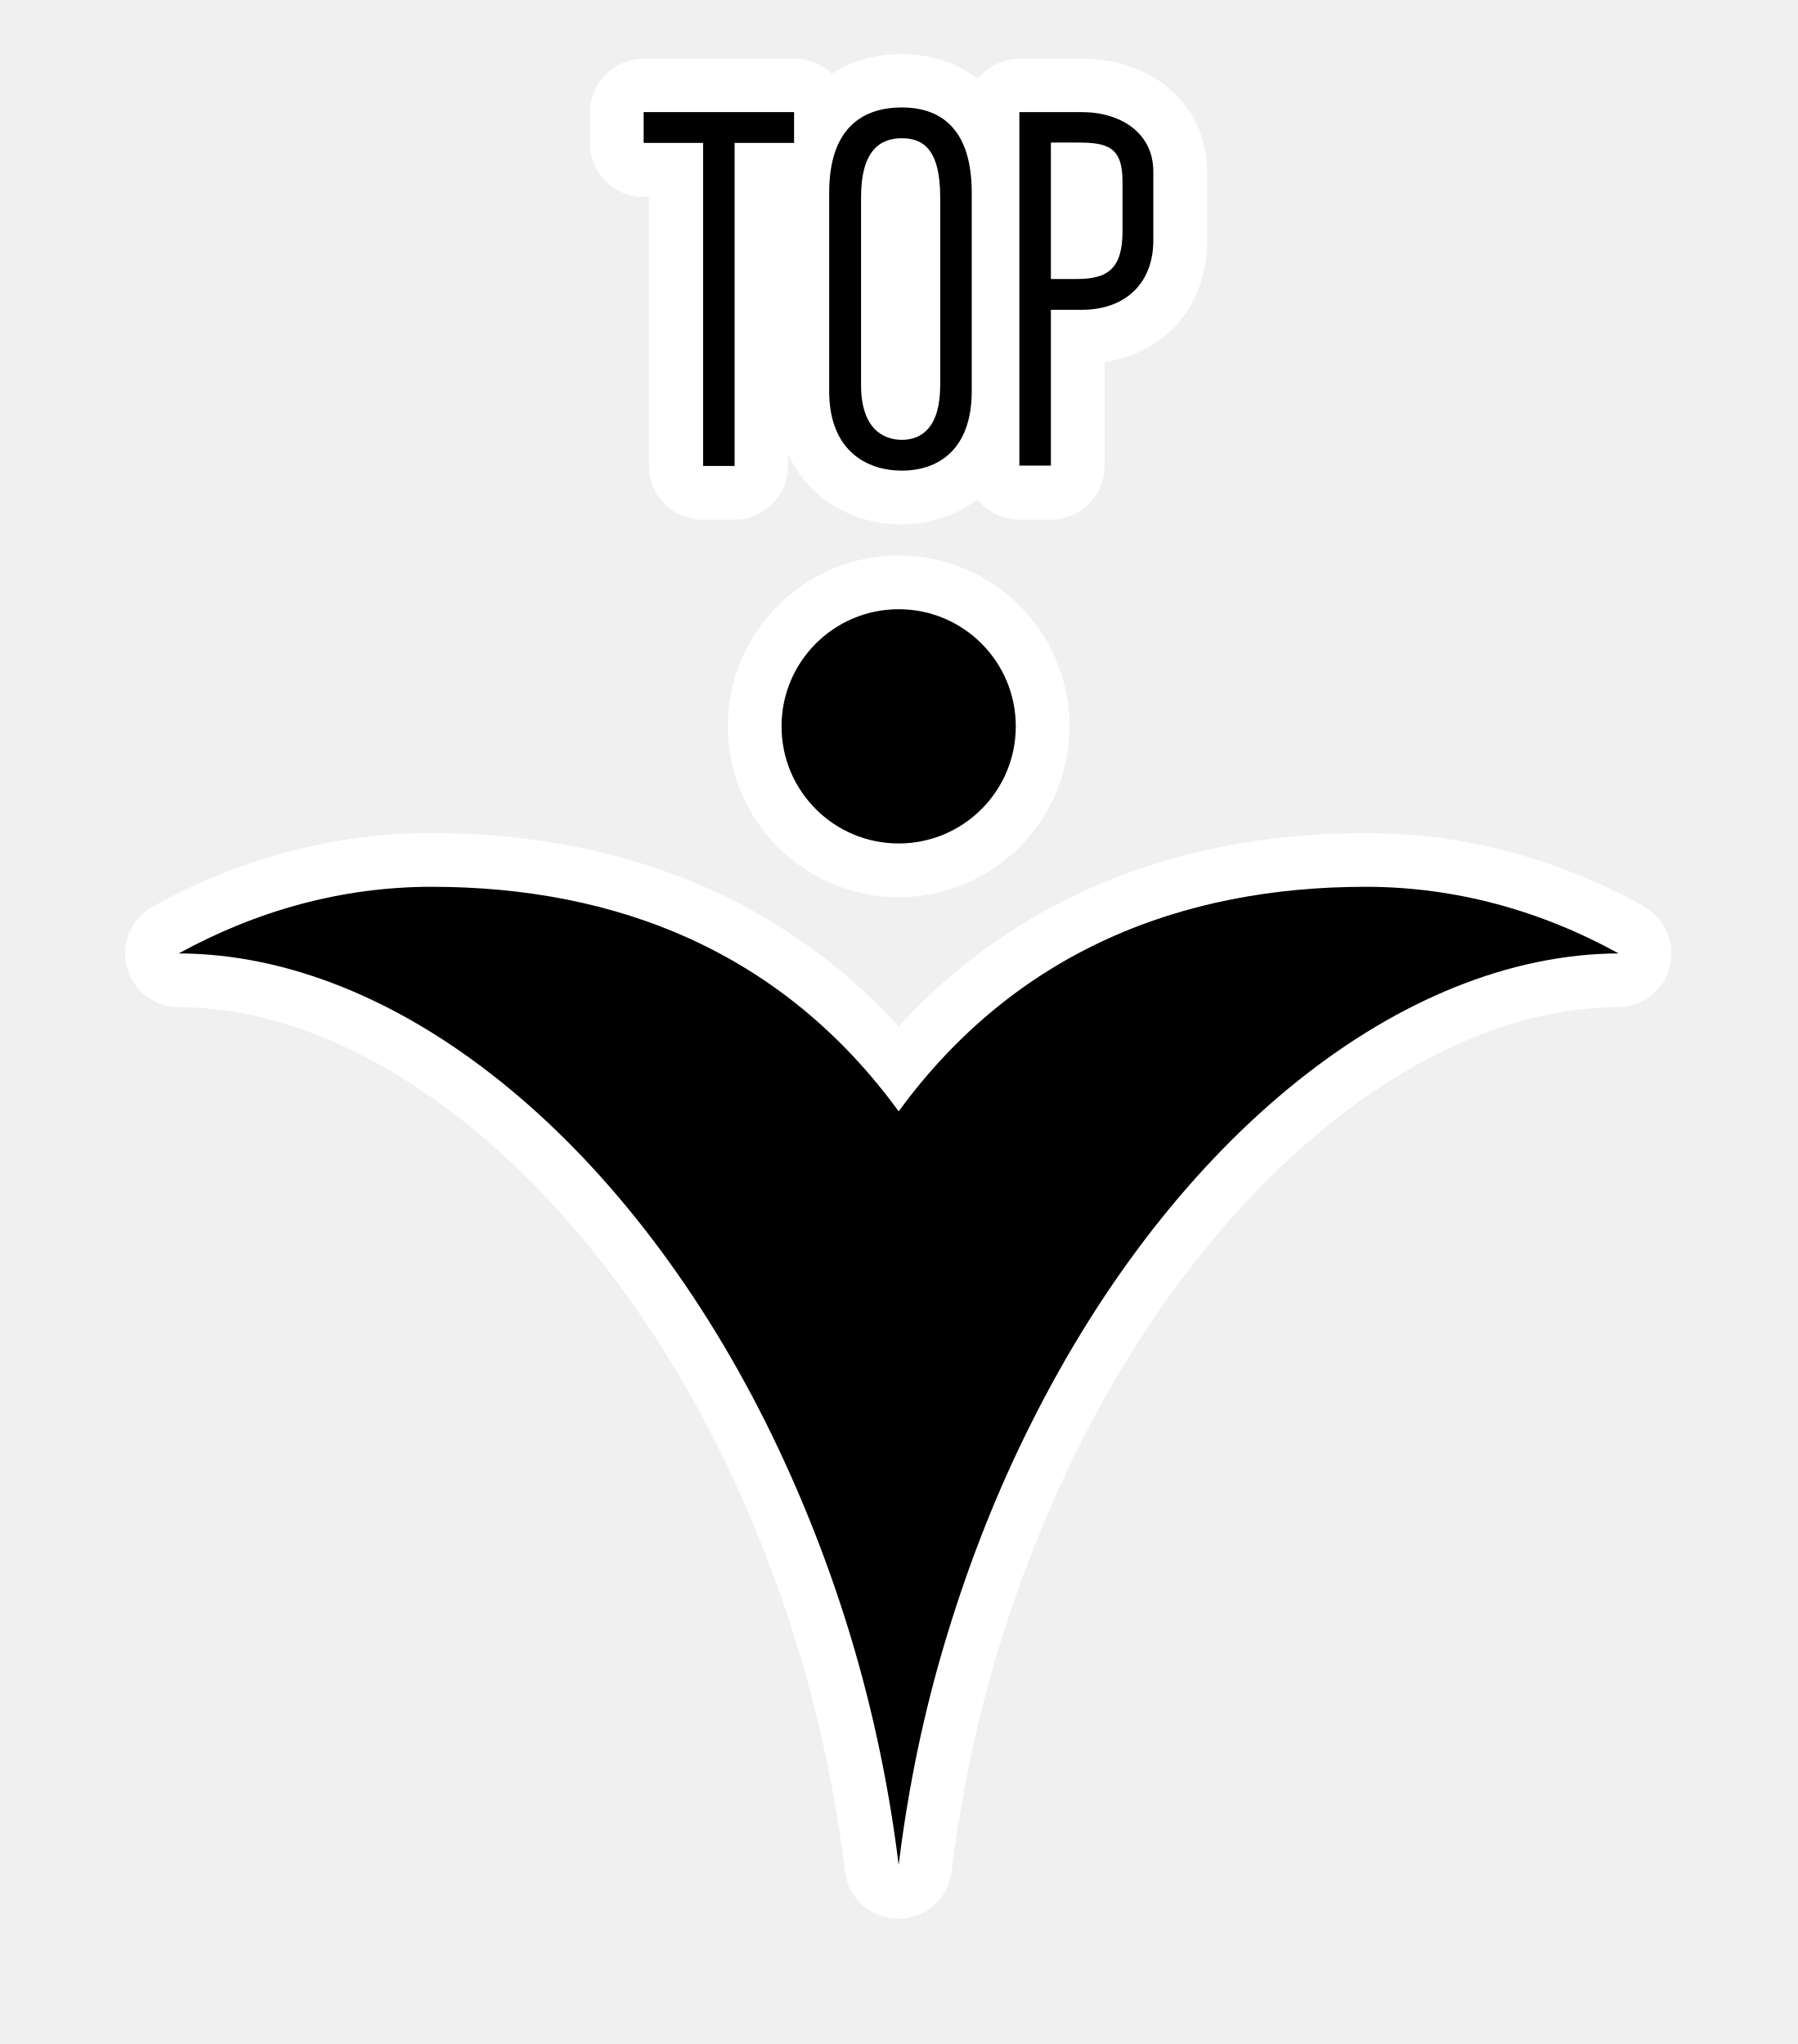
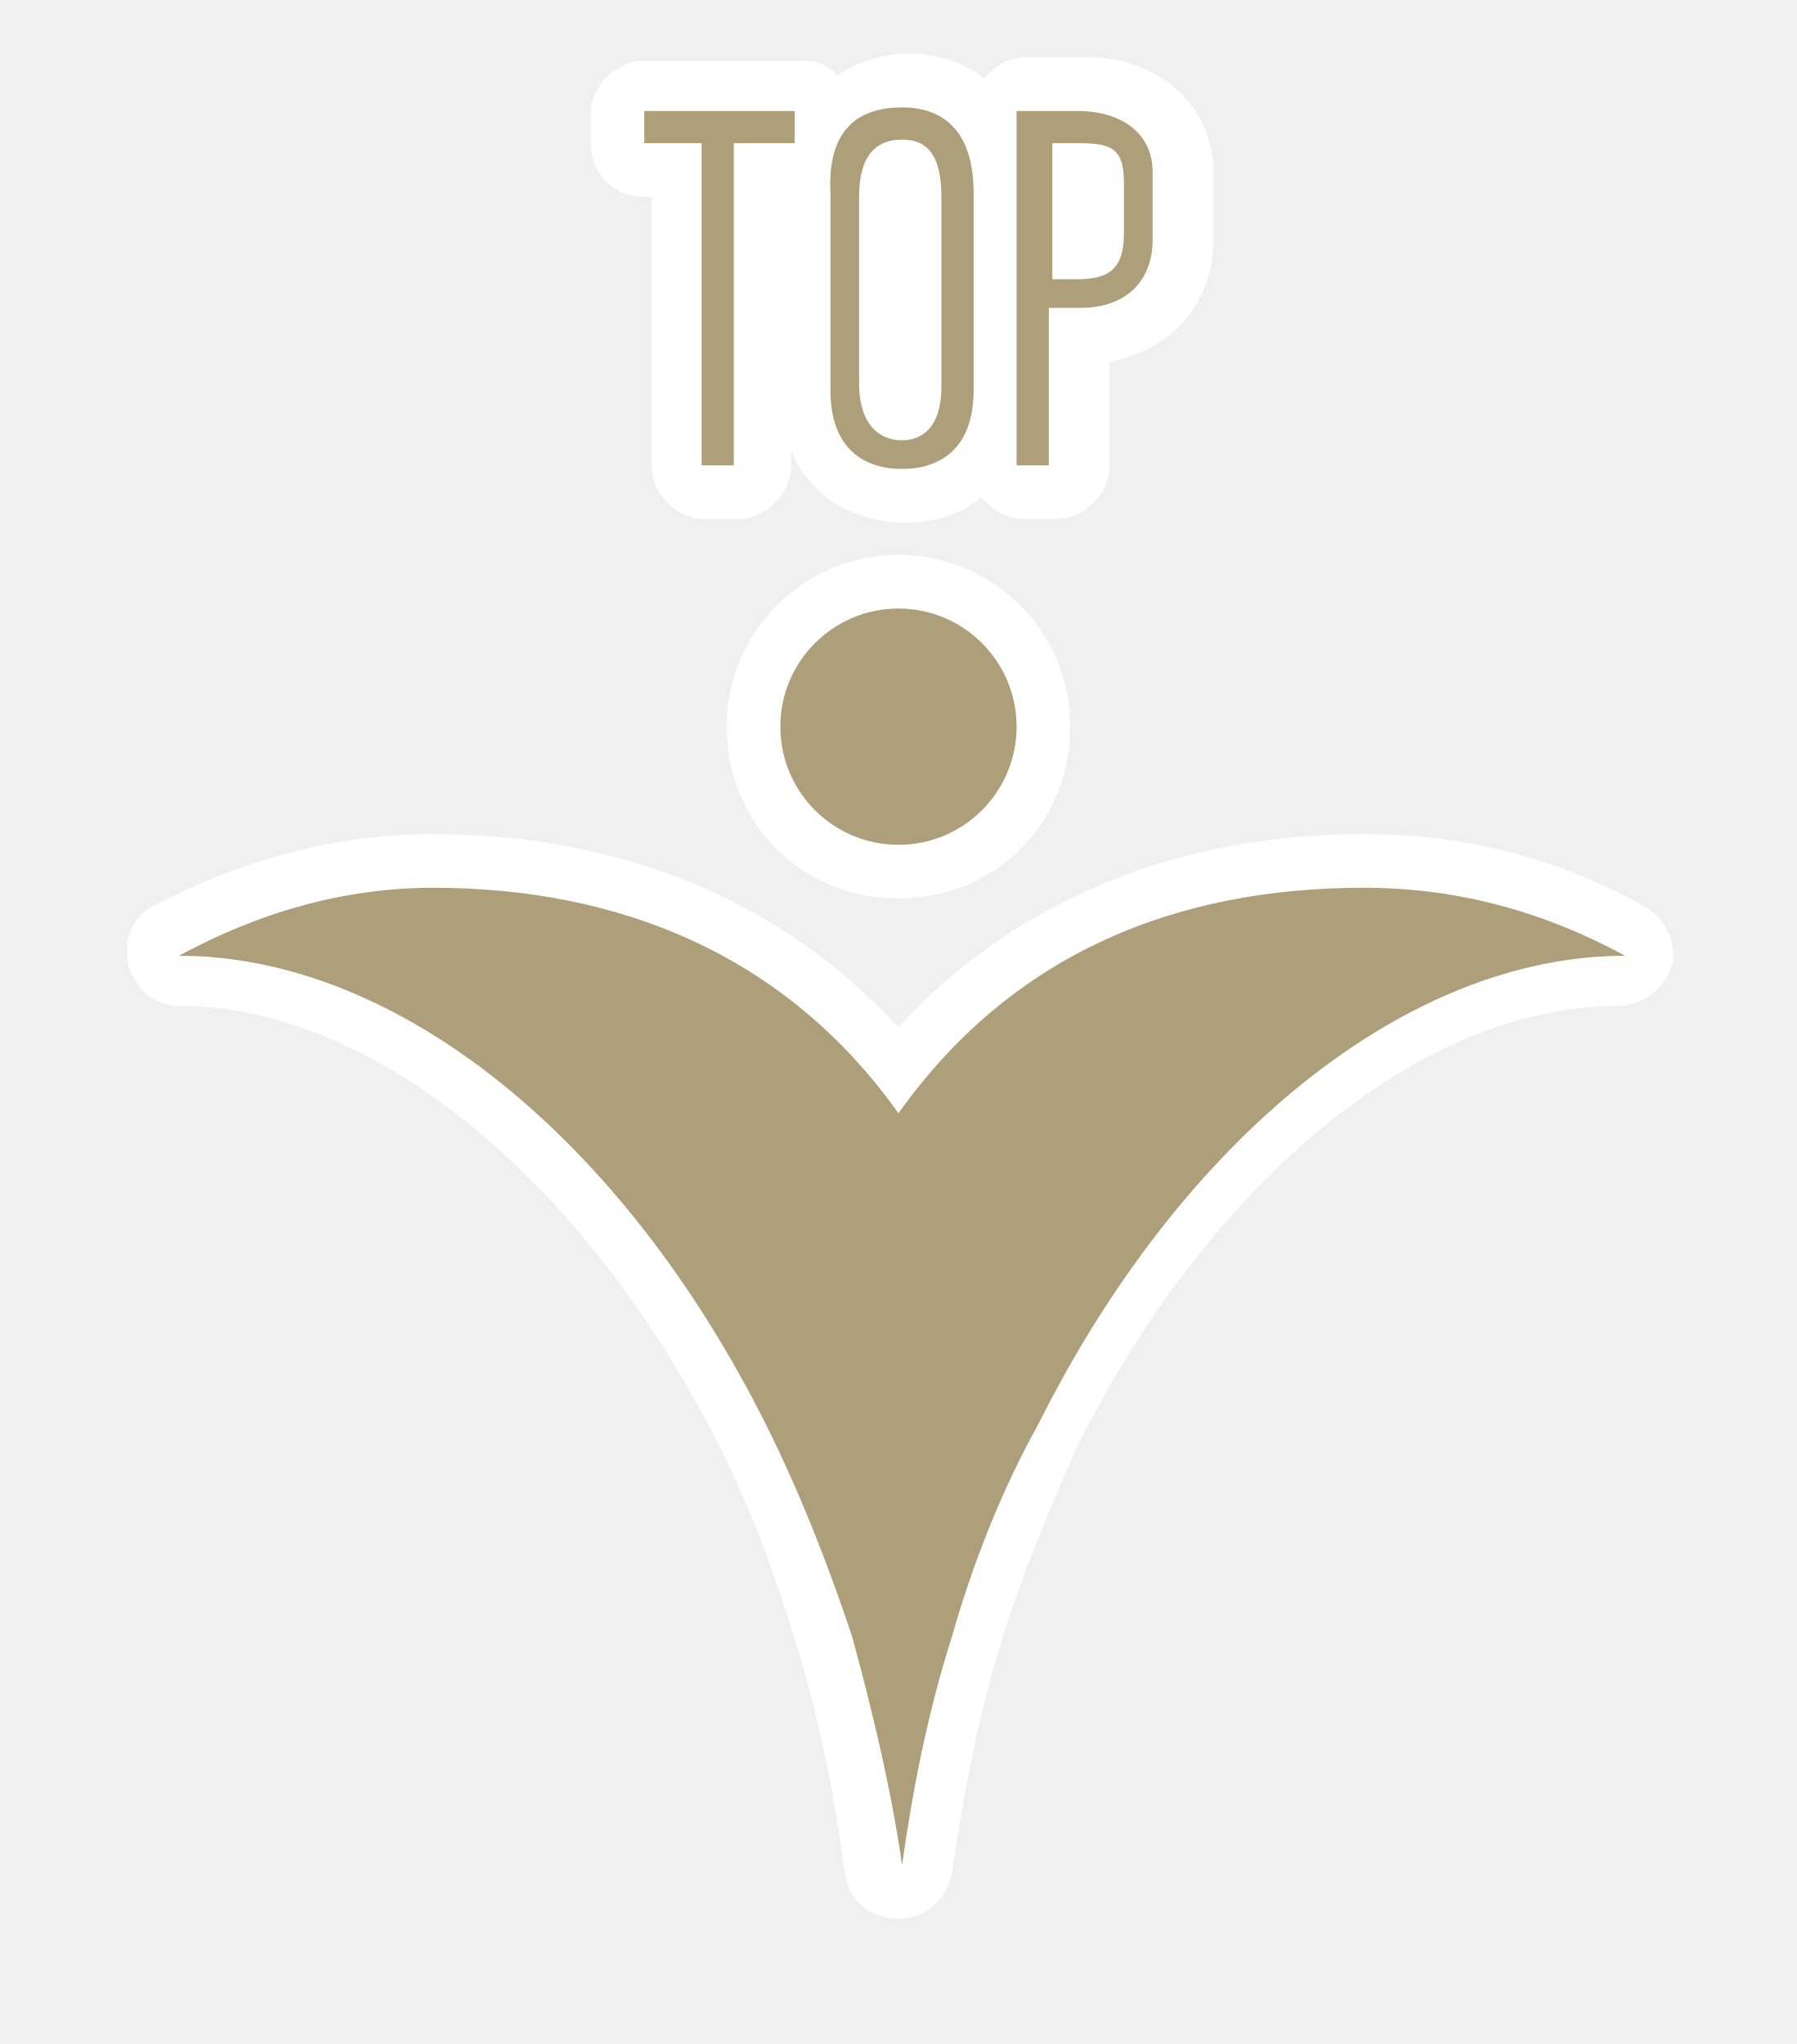
- <svg xmlns="http://www.w3.org/2000/svg" viewBox="0 0 50.18 57.07">
-   <defs>
-     <style>
-       .cls-1 {
-         fill: #fff;
-       }
-     </style>
-   </defs>
-   <g id="_圖層_3_拷貝_4" data-name="圖層 3 拷貝 4">
+ <svg xmlns="http://www.w3.org/2000/svg" version="1.1" id="圖層_1" x="0px" y="0px" viewBox="0 0 50.2 57.1" style="enable-background:new 0 0 50.2 57.1;" xml:space="preserve">
+   <style type="text/css">
+ 	.st0{fill:#FFFFFF;}
+ 	.st1{fill:#AD9F79;}
+ </style>
+   <g id="_圖層_3_拷貝_4">
    <g>
-       <path class="cls-1" d="M25.09,15.51c-2.63,0-4.77,2.14-4.77,4.77s2.14,4.77,4.77,4.77,4.77-2.14,4.77-4.77-2.14-4.77-4.77-4.77Zm0,6.53c-.97,0-1.77-.79-1.77-1.77s.79-1.77,1.77-1.77,1.77,.79,1.77,1.77-.79,1.77-1.77,1.77Z" />
-       <path class="cls-1" d="M45.91,25.31c-2.46-1.36-5.08-2.05-7.78-2.05-5.33,0-9.8,1.86-13.04,5.4-3.23-3.54-7.7-5.4-13.04-5.4-2.7,0-5.32,.69-7.78,2.05-.6,.33-.9,1.02-.73,1.68s.76,1.13,1.45,1.13c5.43,.02,11.34,4.85,15.06,12.29,.89,1.79,1.65,3.7,2.25,5.68,.59,1.96,1.03,4.03,1.29,6.16,.09,.75,.73,1.32,1.49,1.32s1.4-.56,1.49-1.32c.26-2.12,.7-4.19,1.29-6.16,.6-1.98,1.36-3.89,2.25-5.68,3.72-7.44,9.63-12.27,15.06-12.29,.68,0,1.28-.47,1.45-1.13s-.13-1.35-.73-1.68Zm-18.46,13.76c-.93,1.85-1.72,3.83-2.35,5.87-.63-2.04-1.42-4.01-2.35-5.87-3.09-6.17-7.48-10.67-12.17-12.72,.49-.06,.99-.09,1.49-.09,5.11,0,9.09,1.9,11.82,5.66,.56,.78,1.86,.78,2.42,0,2.74-3.75,6.71-5.66,11.82-5.66,.5,0,1,.03,1.49,.09-4.7,2.05-9.09,6.54-12.17,12.72Z" />
-       <path class="cls-1" d="M17.96,5.49h.16v7.52c0,.83,.67,1.5,1.5,1.5h.88c.83,0,1.5-.67,1.5-1.5v-.35c.6,1.35,1.89,1.98,3.18,1.98,.75,0,1.5-.24,2.11-.7,.27,.34,.69,.57,1.17,.57h.88c.83,0,1.5-.67,1.5-1.5v-2.9c1.71-.26,2.86-1.58,2.86-3.39v-1.92c0-1.83-1.47-3.16-3.5-3.16h-1.74c-.47,0-.89,.22-1.16,.56-.62-.47-1.37-.69-2.11-.69-.68,0-1.38,.17-1.97,.55-.27-.26-.64-.42-1.04-.42h-4.21c-.83,0-1.5,.67-1.5,1.5v.86c0,.83,.67,1.5,1.5,1.5Z" />
+       <path class="st0" d="M25.1,15.5c-2.6,0-4.8,2.1-4.8,4.8s2.1,4.8,4.8,4.8s4.8-2.1,4.8-4.8S27.7,15.5,25.1,15.5z M25.1,22    c-1,0-1.8-0.8-1.8-1.8s0.8-1.8,1.8-1.8s1.8,0.8,1.8,1.8S26.1,22,25.1,22z" />
+       <path class="st0" d="M45.9,25.3c-2.5-1.4-5.1-2-7.8-2c-5.3,0-9.8,1.9-13,5.4c-3.2-3.5-7.7-5.4-13-5.4c-2.7,0-5.3,0.7-7.8,2    c-0.6,0.3-0.9,1-0.7,1.7s0.8,1.1,1.4,1.1c5.4,0,11.3,4.8,15.1,12.3c0.9,1.8,1.6,3.7,2.2,5.7c0.6,2,1,4,1.3,6.2    c0.1,0.8,0.7,1.3,1.5,1.3s1.4-0.6,1.5-1.3c0.3-2.1,0.7-4.2,1.3-6.2c0.6-2,1.4-3.9,2.2-5.7c3.7-7.4,9.6-12.3,15.1-12.3    c0.7,0,1.3-0.5,1.5-1.1S46.5,25.6,45.9,25.3L45.9,25.3z M27.5,39.1c-0.9,1.8-1.7,3.8-2.4,5.9c-0.6-2-1.4-4-2.4-5.9    c-3.1-6.2-7.5-10.7-12.2-12.7c0.5-0.1,1-0.1,1.5-0.1c5.1,0,9.1,1.9,11.8,5.7c0.6,0.8,1.9,0.8,2.4,0c2.7-3.8,6.7-5.7,11.8-5.7    c0.5,0,1,0,1.5,0.1C34.9,28.4,30.5,32.9,27.5,39.1z" />
+       <path class="st0" d="M18,5.5h0.2V13c0,0.8,0.7,1.5,1.5,1.5h0.9c0.8,0,1.5-0.7,1.5-1.5v-0.4c0.6,1.4,1.9,2,3.2,2    c0.8,0,1.5-0.2,2.1-0.7c0.3,0.3,0.7,0.6,1.2,0.6h0.9c0.8,0,1.5-0.7,1.5-1.5v-2.9c1.7-0.3,2.9-1.6,2.9-3.4V4.8    c0-1.8-1.5-3.2-3.5-3.2h-1.7c-0.5,0-0.9,0.2-1.2,0.6c-0.6-0.5-1.4-0.7-2.1-0.7c-0.7,0-1.4,0.2-2,0.6c-0.3-0.3-0.6-0.4-1-0.4H18    c-0.8,0-1.5,0.7-1.5,1.5V4C16.5,4.8,17.1,5.5,18,5.5L18,5.5z" />
    </g>
  </g>
-   <g id="_圖層_3_拷貝_3" data-name="圖層 3 拷貝 3">
+   <g id="_圖層_3_拷貝_3">
    <g>
-       <circle cx="25.09" cy="20.28" r="3.27" />
-       <path d="M38.13,24.76c-5.15,0-9.78,1.81-13.04,6.27-3.25-4.46-7.88-6.27-13.04-6.27-2.51,0-4.89,.67-7.06,1.86,6.06,.02,12.4,5.11,16.4,13.12,.91,1.83,1.71,3.81,2.35,5.92,.65,2.15,1.09,4.3,1.35,6.41,.26-2.11,.69-4.25,1.35-6.41,.64-2.11,1.43-4.09,2.35-5.92,4-8,10.34-13.09,16.4-13.12-2.16-1.19-4.55-1.86-7.06-1.86Z" />
-     </g>
-     <g>
-       <path d="M22.17,3.13v.86h-1.66V13.01h-.88V3.99h-1.66v-.86h4.21Z" />
-       <path d="M25.18,3c1.01,0,1.95,.52,1.95,2.38v5.54c0,1.64-.94,2.22-1.95,2.22s-2.03-.58-2.03-2.22V5.38c0-1.86,.99-2.38,2.03-2.38Zm0,9.28c.55,0,1.07-.34,1.07-1.53V5.51c0-1.33-.47-1.65-1.07-1.65s-1.14,.33-1.14,1.65v5.24c0,1.2,.6,1.53,1.14,1.53Z" />
-       <path d="M32.2,4.79v1.92c0,1.2-.78,1.94-2,1.94h-.86v4.35h-.88V3.13h1.74c1.09,0,2,.58,2,1.66Zm-2.13,3c.87,0,1.27-.3,1.27-1.34v-1.38c0-.98-.43-1.09-1.27-1.09h-.73v3.81h.73Z" />
+       <g>
+         <circle class="st1" cx="25.1" cy="20.3" r="3.3" />
+         <path class="st1" d="M38.1,24.8c-5.2,0-9.8,1.8-13,6.3c-3.2-4.5-7.9-6.3-13-6.3c-2.5,0-4.9,0.7-7.1,1.9c6.1,0,12.4,5.1,16.4,13.1     c0.9,1.8,1.7,3.8,2.4,5.9c0.6,2.2,1.1,4.3,1.4,6.4c0.3-2.1,0.7-4.2,1.4-6.4c0.6-2.1,1.4-4.1,2.4-5.9c4-8,10.3-13.1,16.4-13.1     C43,25.4,40.6,24.8,38.1,24.8z" />
+       </g>
+       <g>
+         <path class="st1" d="M22.2,3.1V4h-1.7v9h-0.9V4H18V3.1H22.2L22.2,3.1z" />
+         <path class="st1" d="M25.2,3c1,0,2,0.5,2,2.4v5.5c0,1.6-0.9,2.2-2,2.2s-2-0.6-2-2.2V5.4C23.1,3.5,24.1,3,25.2,3z M25.2,12.3     c0.5,0,1.1-0.3,1.1-1.5V5.5c0-1.3-0.5-1.6-1.1-1.6S24,4.2,24,5.5v5.2C24,11.9,24.6,12.3,25.2,12.3z" />
+         <path class="st1" d="M32.2,4.8v1.9c0,1.2-0.8,1.9-2,1.9h-0.9V13h-0.9V3.1h1.7C31.3,3.1,32.2,3.7,32.2,4.8z M30.1,7.8     c0.9,0,1.3-0.3,1.3-1.3V5.1c0-1-0.4-1.1-1.3-1.1h-0.7v3.8C29.3,7.8,30.1,7.8,30.1,7.8z" />
+       </g>
    </g>
  </g>
</svg>
